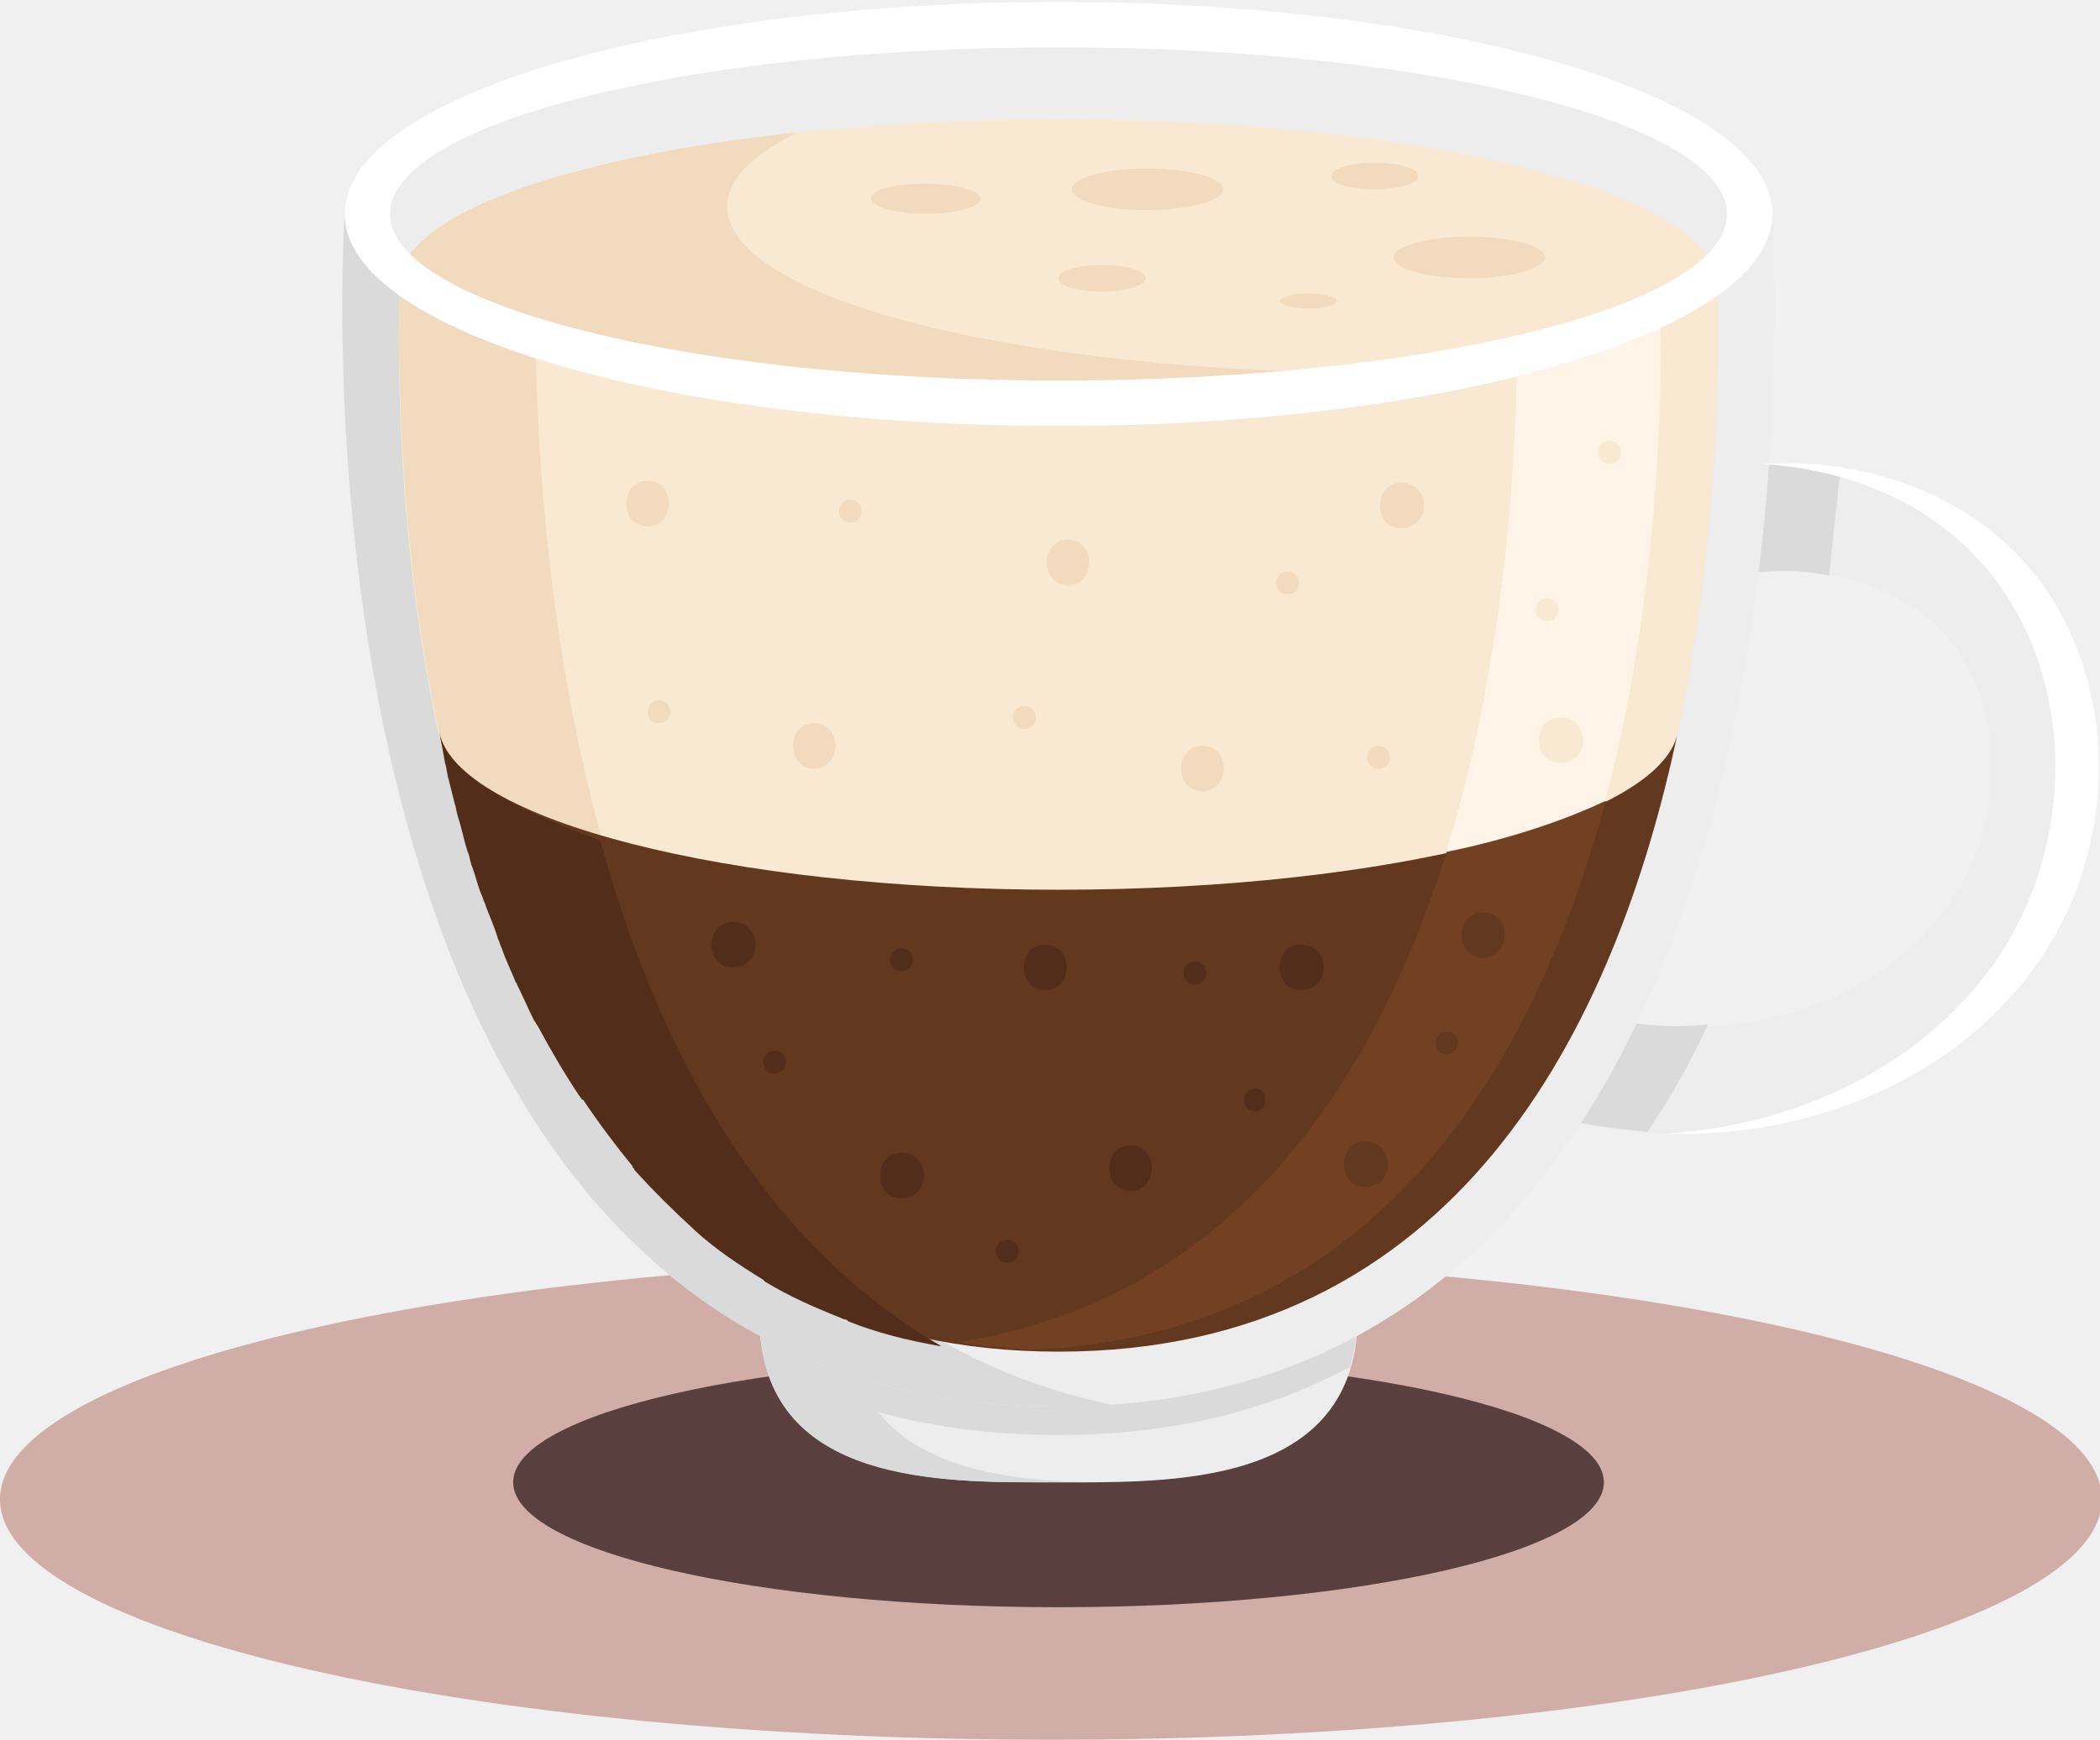
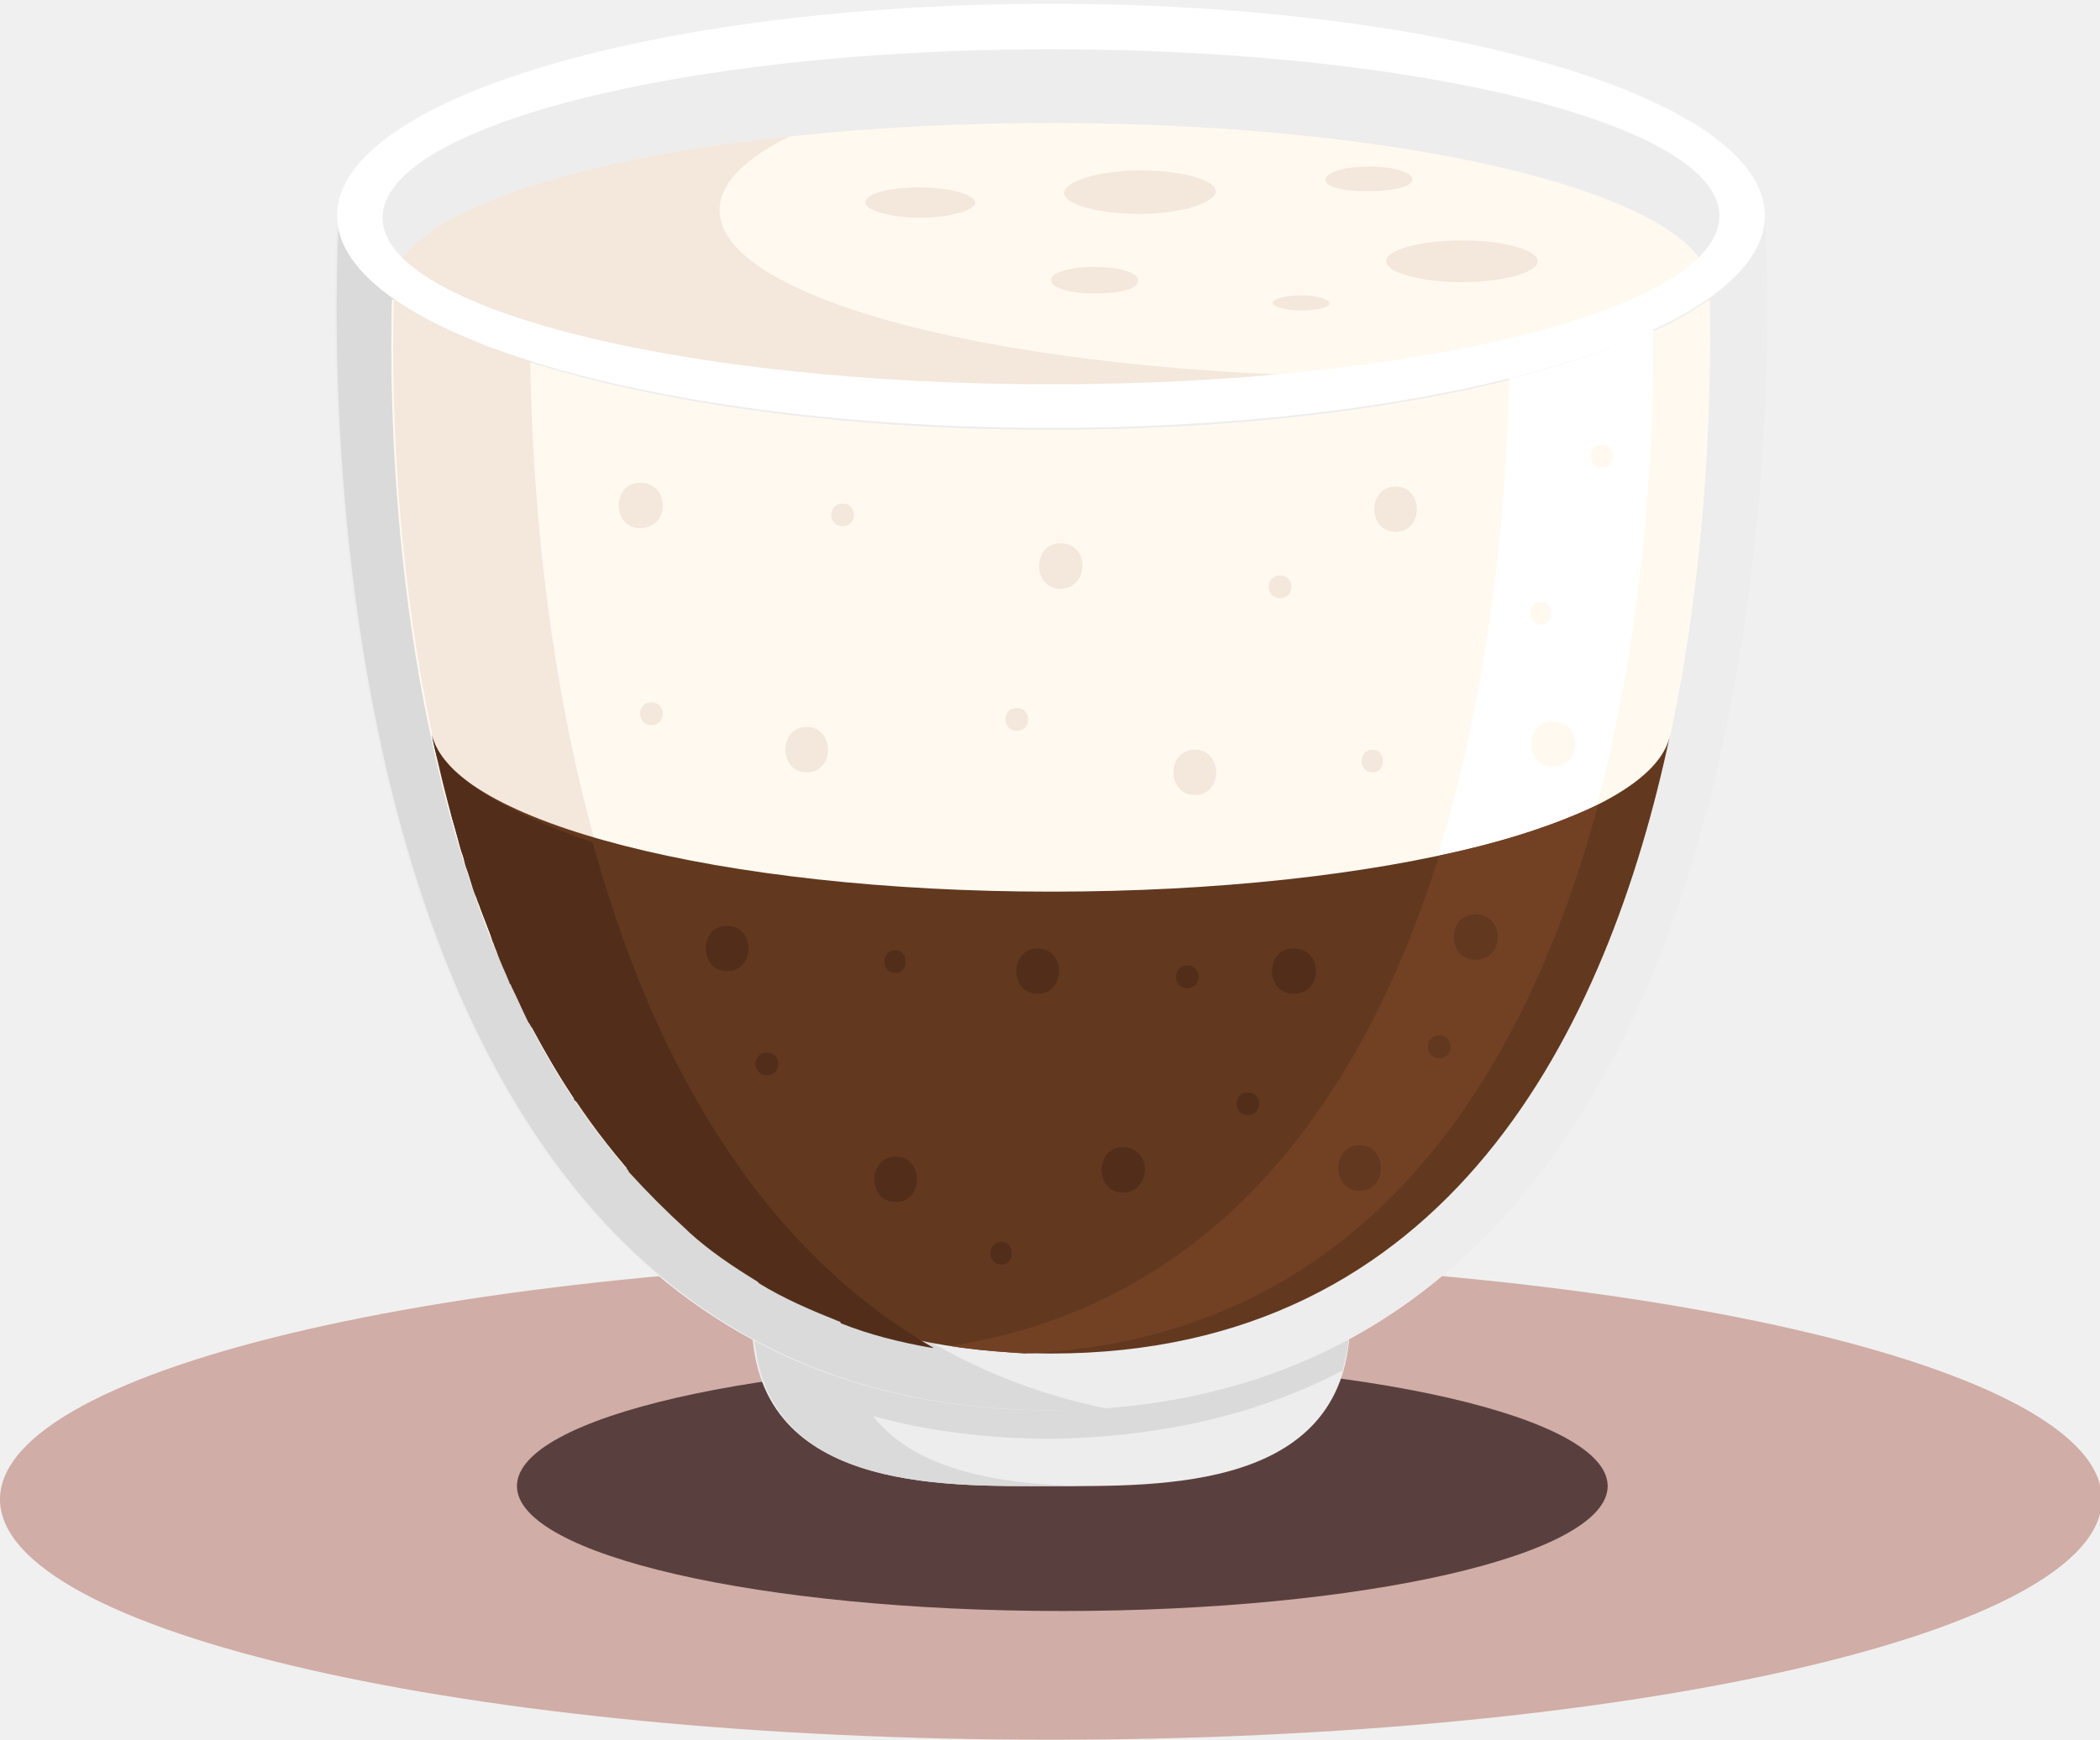
<svg xmlns="http://www.w3.org/2000/svg" version="1.1" x="0px" y="0px" viewBox="0 0 110.9 91.9" style="enable-background:new 0 0 110.9 91.9;" xml:space="preserve">
  <style type="text/css">
	.st0{opacity:0.75;fill:#C6978E;enable-background:new    ;}
- 	.st1{opacity:0.75;fill:#311C1C;enable-background:new    ;}
- 	.st2{fill:#EEEDED;}
- 	.st3{fill:#DADADA;}
- 	.st4{fill:#FFFFFF;}
- 	.st5{fill:#C7C6C7;}
- 	.st6{fill:#62381F;}
- 	.st7{fill:#F9E9D2;}
- 	.st8{fill:#F1DABE;}
- 	.st9{fill:#FFF4E7;}
- 	.st10{fill:#724124;}
- 	.st11{fill:#522E1A;}
- 	.st12{fill:#814929;}
- 	.st13{fill:#D1E7F0;}
- 	.st14{fill:#935333;}
- 	.st15{fill:#6C3B23;}
- 	.st16{fill:#FFF9F0;}
- 	.st17{fill:#F4E7DB;}
- 	.st18{fill:#FFF6EC;}
- 	.st19{fill:#432717;}
- 	.st20{fill:#E6F4F9;}
- 	.st21{fill:#BCDADF;}
- 	.st22{opacity:0.25;fill:#D1E7F0;enable-background:new    ;}
+ 	.st1{display:none;}
+ 	.st2{display:inline;}
+ 	.st3{opacity:0.75;fill:#311C1C;enable-background:new    ;}
+ 	.st4{fill:#EEEDED;}
+ 	.st5{fill:#DADADA;}
+ 	.st6{fill:#FFFFFF;}
+ 	.st7{fill:#C7C6C7;}
+ 	.st8{fill:#62381F;}
+ 	.st9{fill:#F9E9D2;}
+ 	.st10{fill:#F1DABE;}
+ 	.st11{fill:#FFF4E7;}
+ 	.st12{fill:#724124;}
+ 	.st13{fill:#522E1A;}
+ 	.st14{fill:#814929;}
+ 	.st15{fill:#D1E7F0;}
+ 	.st16{fill:#935333;}
+ 	.st17{fill:#6C3B23;}
+ 	.st18{fill:#FFF9F0;}
+ 	.st19{fill:#F4E7DB;}
+ 	.st20{display:inline;opacity:0.75;fill:#311C1C;enable-background:new    ;}
+ 	.st21{fill:#FFF6EC;}
+ 	.st22{fill:#432717;}
+ 	.st23{fill:#E6F4F9;}
+ 	.st24{fill:#BCDADF;}
+ 	.st25{opacity:0.25;fill:#D1E7F0;enable-background:new    ;}
</style>
  <g id="Ebene_3">
    <ellipse id="XMLID_293_" class="st0" cx="55.5" cy="79.2" rx="55.5" ry="12.7" />
  </g>
-   <g id="Ebene_4">
-     <ellipse id="XMLID_373_" class="st1" cx="55.9" cy="78.3" rx="28.8" ry="6.6" />
-     <g id="XMLID_308_">
-       <path id="XMLID_372_" class="st2" d="M55.9,69.5H40.1c0,9.1,10,8.8,15.8,8.8c5.8,0,15.8,0.3,15.8-8.8H55.9z" />
-       <path id="XMLID_371_" class="st3" d="M71.3,72.2c0.2-0.8,0.4-1.7,0.4-2.7H55.9H44.8h-4.7c0,0.5,0,1,0.1,1.5    c1,7.6,10.2,7.3,15.7,7.3c0.7,0,1.5,0,2.4,0c-4.2,0-9.4-0.5-11.9-3.7c2.9,0.8,6,1.2,9.5,1.2C62,75.8,67,74.5,71.3,72.2z" />
-       <g id="XMLID_369_">
-         <path id="XMLID_370_" class="st2" d="M88.8,59.9c-1.2,0-2.3-0.1-3.5-0.2c-6.7-0.9-13.5-4.1-20.4-9.6l3.6-4.4     c6,4.9,12,7.7,17.6,8.4c6.6,0.9,13.1-1.4,16.5-5.9c3.7-4.7,3.4-11.9-0.6-15.4c-2.1-1.8-5.2-2.8-8.6-2.7c-2.9,0.1-6.1,1.1-9.7,2.9     L81.1,28c4.3-2.2,8.2-3.3,12-3.5c4.8-0.2,9.4,1.2,12.6,4c6.3,5.5,6.9,16.1,1.3,23.2C102.9,56.9,96.2,59.9,88.8,59.9z" />
+   <g id="Ebene_6">
+     <ellipse id="XMLID_526_" class="st3" cx="56.1" cy="78.5" rx="28.8" ry="6.6" />
+     <g id="XMLID_461_">
+       <path id="XMLID_525_" class="st4" d="M55.5,69.7H39.7c0,9.1,10,8.8,15.8,8.8s15.8,0.3,15.8-8.8H55.5z" />
+       <path id="XMLID_524_" class="st5" d="M70.9,72.4c0.2-0.8,0.4-1.7,0.4-2.7H55.5H44.5h-4.7c0,0.5,0,1,0.1,1.5    c1,7.6,10.2,7.3,15.7,7.3c0.7,0,1.5,0,2.4,0c-4.2,0-9.4-0.5-11.9-3.7c2.9,0.8,6,1.2,9.5,1.2C61.6,75.9,66.7,74.6,70.9,72.4z" />
+       <path id="XMLID_518_" class="st4" d="M93.2,11.5c0-6.2-16.9-11.2-37.7-11.2s-37.7,5-37.7,11.2c0,0-4.3,63,37.7,63    C97.5,74.4,93.2,11.5,93.2,11.5z" />
+       <path id="XMLID_517_" class="st18" d="M55.5,21.5c-19.2,0-34.8-6.3-34.8-6.3c0-4.8,15.6-8.7,34.8-8.7s34.8,3.9,34.8,8.7    C90.3,15.2,74.7,21.5,55.5,21.5z" />
+       <g id="XMLID_512_">
+         <path id="XMLID_516_" class="st5" d="M61.8,0.4c0.1,0,0.2,0,0.3,0C62,0.4,61.9,0.4,61.8,0.4z" />
+         <polygon id="XMLID_515_" class="st5" points="68,0.9 68,0.9 68,0.9    " />
+         <path id="XMLID_514_" class="st5" d="M28,19.1c-6.3-2-10.1-4.7-10.1-7.6c0,0-4.3,63,37.7,63c1,0,1.9,0,2.8-0.1     C31.8,68.9,28.2,34.2,28,19.1z" />
+         <path id="XMLID_513_" class="st5" d="M58.5,0.3c0.1,0,0.3,0,0.5,0C58.8,0.3,58.6,0.3,58.5,0.3z" />
      </g>
-       <g id="XMLID_366_">
-         <path id="XMLID_368_" class="st3" d="M86,54c-5.6-0.7-11.5-3.6-17.6-8.4L64.9,50c6.9,5.5,13.7,8.8,20.4,9.6     c0.6,0.1,1.1,0.1,1.7,0.2c1.2-1.8,2.3-3.7,3.2-5.7C88.8,54.3,87.4,54.2,86,54z" />
-         <path id="XMLID_367_" class="st3" d="M93.1,24.5c-3.8,0.2-7.7,1.3-12,3.5l2.5,5.1c3.6-1.8,6.8-2.8,9.7-2.9c1.1-0.1,2.3,0,3.3,0.2     c0.2-2,0.4-3.9,0.6-5.6C95.9,24.5,94.5,24.4,93.1,24.5z" />
+       <path id="XMLID_511_" class="st15" d="M55.5,22.7c-15.7,0-29.1-2.9-34.8-6.9c-0.3,10.7,0.7,55.7,34.8,55.7c34.1,0,35-45,34.8-55.7    C84.6,19.8,71.2,22.7,55.5,22.7z" />
+       <path id="XMLID_510_" class="st18" d="M55.5,22.7c-15.7,0-29.1-2.9-34.8-6.9c-0.3,10.7,0.7,55.7,34.8,55.7c34.1,0,35-45,34.8-55.7    C84.6,19.8,71.2,22.7,55.5,22.7z" />
+       <path id="XMLID_509_" class="st6" d="M54,71.4c31.1-1.3,33.4-41.1,33.3-54c-2.1,1-4.7,1.9-7.6,2.6c-0.3,14.2-3.8,47.1-29.6,51    C51.4,71.3,52.7,71.4,54,71.4z" />
+       <path id="XMLID_508_" class="st19" d="M49.4,71C31,60.4,28.2,32.3,28,19.1c-3-1-5.5-2.1-7.2-3.3C20.5,25.8,21.4,65.8,49.4,71z" />
+       <g id="XMLID_501_">
+         <path id="XMLID_507_" class="st19" d="M60.2,11.3c-2.2,0-4-0.5-4-1.1S58,9,60.2,9c2.2,0,4,0.5,4,1.1S62.4,11.3,60.2,11.3z" />
+         <path id="XMLID_506_" class="st19" d="M77.2,14.9c-2.2,0-4-0.5-4-1.1c0-0.6,1.8-1.1,4-1.1c2.2,0,4,0.5,4,1.1     C81.2,14.4,79.4,14.9,77.2,14.9z" />
+         <path id="XMLID_505_" class="st19" d="M48.6,11.5c-1.6,0-2.9-0.4-2.9-0.8c0-0.5,1.3-0.8,2.9-0.8c1.6,0,2.9,0.4,2.9,0.8     S50.2,11.5,48.6,11.5z" />
+         <path id="XMLID_504_" class="st19" d="M57.8,15.5c-1.3,0-2.3-0.3-2.3-0.7c0-0.4,1-0.7,2.3-0.7c1.3,0,2.3,0.3,2.3,0.7     C60.1,15.3,59.1,15.5,57.8,15.5z" />
+         <path id="XMLID_503_" class="st19" d="M72.2,10.1C71,10.1,70,9.9,70,9.5c0-0.4,1-0.7,2.3-0.7s2.3,0.3,2.3,0.7     C74.5,9.9,73.5,10.1,72.2,10.1z" />
+         <path id="XMLID_502_" class="st19" d="M68.7,16.4c-0.8,0-1.5-0.2-1.5-0.4c0-0.2,0.7-0.4,1.5-0.4s1.5,0.2,1.5,0.4     C70.3,16.2,69.6,16.4,68.7,16.4z" />
      </g>
-       <path id="XMLID_365_" class="st2" d="M93.6,11.3c0-6.2-16.9-11.2-37.7-11.2s-37.7,5-37.7,11.2c0,0-4.3,63,37.7,63    S93.6,11.3,93.6,11.3z" />
-       <path id="XMLID_364_" class="st7" d="M55.9,21.3c-19.2,0-34.8-6.3-34.8-6.3c0-4.8,15.6-8.7,34.8-8.7s34.8,3.9,34.8,8.7    C90.7,15,75.1,21.3,55.9,21.3z" />
-       <g id="XMLID_359_">
-         <path id="XMLID_363_" class="st3" d="M62.2,0.2c0.1,0,0.2,0,0.3,0C62.4,0.2,62.3,0.2,62.2,0.2z" />
-         <path id="XMLID_362_" class="st3" d="M68.3,0.7L68.3,0.7L68.3,0.7z" />
-         <path id="XMLID_361_" class="st3" d="M28.3,18.9c-6.3-2-10.1-4.7-10.1-7.6c0,0-4.3,63,37.7,63c1,0,1.9,0,2.8-0.1     C32.2,68.7,28.6,34.1,28.3,18.9z" />
-         <path id="XMLID_360_" class="st3" d="M58.9,0.1c0.2,0,0.3,0,0.5,0C59.2,0.1,59,0.1,58.9,0.1z" />
+       <path id="XMLID_498_" class="st19" d="M38,11.1c0-1.4,1.3-2.7,3.7-3.9c-12.3,1.3-21,4.4-21,8c0,0,15.6,6.3,34.8,6.3    c6.3,0,12.1-0.7,17.2-1.6C53.5,19.8,38,15.9,38,11.1z" />
+       <path id="XMLID_495_" class="st6" d="M55.5,0.2c-20.8,0-37.7,5-37.7,11.2s16.9,11.2,37.7,11.2s37.7-5,37.7-11.2S76.3,0.2,55.5,0.2    z M55.5,20.3c-19.5,0-35.3-4-35.3-8.8S36,2.6,55.5,2.6s35.3,4,35.3,8.8C90.8,16.3,75,20.3,55.5,20.3z" />
+       <path id="XMLID_494_" class="st8" d="M55.5,47.1c-17.5,0-31.7-3.7-32.7-8.3c3.3,15.6,11.7,32.7,32.7,32.7    c21,0,29.4-17.1,32.7-32.7C87.3,43.5,73,47.1,55.5,47.1z" />
+       <path id="XMLID_493_" class="st12" d="M84.4,42.5c-2.1,1-5,2-8.4,2.7c-3.8,12.1-11.2,23.6-25.8,25.9c1.2,0.2,2.6,0.3,3.9,0.4    C72.3,70.7,80.6,56.6,84.4,42.5z" />
+       <path id="XMLID_492_" class="st13" d="M22.8,38.8c0.1,0.5,0.2,1,0.4,1.6c0.1,0.3,0.1,0.6,0.2,0.9c0.1,0.4,0.2,0.8,0.3,1.2    c0.1,0.3,0.1,0.5,0.2,0.8c0.2,0.6,0.3,1.2,0.5,1.8c0.1,0.2,0.1,0.4,0.2,0.7c0.2,0.5,0.3,1,0.5,1.5c0.1,0.2,0.1,0.3,0.2,0.5    c0.2,0.6,0.5,1.2,0.7,1.9c0.1,0.2,0.1,0.3,0.2,0.5c0.2,0.6,0.5,1.2,0.7,1.7c0,0.1,0.1,0.1,0.1,0.2c0.3,0.6,0.6,1.3,0.9,1.9    c0.1,0.1,0.1,0.2,0.2,0.3c0.7,1.3,1.4,2.5,2.2,3.7c0,0.1,0.1,0.2,0.2,0.2c0.8,1.2,1.7,2.4,2.6,3.5c0,0.1,0.1,0.1,0.1,0.2    c1,1.1,2,2.1,3.1,3.1c0,0,0.1,0.1,0.1,0.1c1.1,1,2.3,1.8,3.6,2.6c0,0,0.1,0.1,0.1,0.1c1.3,0.8,2.7,1.4,4.2,2c0,0,0.1,0,0.1,0.1    c1.5,0.6,3.1,1,4.8,1.3c0,0,0.1,0,0.1,0c-9.7-5.6-15.1-16.1-18-26.7C26.4,42.8,23.3,40.9,22.8,38.8z" />
+       <g id="XMLID_481_">
+         <path id="XMLID_491_" class="st19" d="M33.8,25.5c-1.5,0-1.5,2.4,0,2.4C35.4,27.9,35.4,25.5,33.8,25.5z" />
+         <path id="XMLID_490_" class="st19" d="M42.6,38.4c-1.5,0-1.5,2.4,0,2.4C44.1,40.8,44.1,38.4,42.6,38.4z" />
+         <path id="XMLID_489_" class="st19" d="M56,28.7c-1.5,0-1.5,2.4,0,2.4C57.5,31.1,57.6,28.7,56,28.7z" />
+         <path id="XMLID_488_" class="st19" d="M63.1,39.6c-1.5,0-1.5,2.4,0,2.4C64.6,42,64.6,39.6,63.1,39.6z" />
+         <path id="XMLID_487_" class="st19" d="M73.7,25.7c-1.5,0-1.5,2.4,0,2.4C75.2,28.1,75.2,25.7,73.7,25.7z" />
+         <path id="XMLID_486_" class="st19" d="M67.6,30.4c-0.8,0-0.8,1.2,0,1.2C68.4,31.6,68.4,30.4,67.6,30.4z" />
+         <path id="XMLID_485_" class="st19" d="M72.5,39.6c-0.8,0-0.8,1.2,0,1.2C73.2,40.8,73.2,39.6,72.5,39.6z" />
+         <path id="XMLID_484_" class="st19" d="M53.7,37.4c-0.8,0-0.8,1.2,0,1.2C54.5,38.6,54.5,37.4,53.7,37.4z" />
+         <path id="XMLID_483_" class="st19" d="M44.5,26.6c-0.8,0-0.8,1.2,0,1.2C45.3,27.8,45.3,26.6,44.5,26.6z" />
+         <path id="XMLID_482_" class="st19" d="M34.4,37.1c-0.8,0-0.8,1.2,0,1.2C35.2,38.3,35.2,37.1,34.4,37.1z" />
      </g>
-       <path id="XMLID_358_" class="st13" d="M55.9,22.5c-15.7,0-29.1-2.9-34.8-6.9c-0.3,10.7,0.7,55.7,34.8,55.7c34.1,0,35-45,34.8-55.7    C85,19.7,71.6,22.5,55.9,22.5z" />
-       <path id="XMLID_357_" class="st7" d="M55.9,22.5c-15.7,0-29.1-2.9-34.8-6.9c-0.3,10.7,0.7,55.7,34.8,55.7c34.1,0,35-45,34.8-55.7    C85,19.7,71.6,22.5,55.9,22.5z" />
-       <path id="XMLID_356_" class="st9" d="M54.4,71.3c31.1-1.3,33.4-41.1,33.3-54c-2.1,1-4.7,1.9-7.6,2.6c-0.3,14.2-3.8,47.1-29.6,51    C51.8,71.1,53.1,71.2,54.4,71.3z" />
-       <path id="XMLID_355_" class="st8" d="M49.7,70.8C31.4,60.3,28.6,32.2,28.3,18.9c-3-1-5.5-2.1-7.2-3.3    C20.9,25.6,21.7,65.7,49.7,70.8z" />
-       <g id="XMLID_348_">
-         <path id="XMLID_354_" class="st8" d="M60.6,11.1c-2.2,0-4-0.5-4-1.1s1.8-1.1,4-1.1c2.2,0,4,0.5,4,1.1S62.8,11.1,60.6,11.1z" />
-         <path id="XMLID_353_" class="st8" d="M77.6,14.7c-2.2,0-4-0.5-4-1.1c0-0.6,1.8-1.1,4-1.1c2.2,0,4,0.5,4,1.1     C81.5,14.2,79.8,14.7,77.6,14.7z" />
-         <path id="XMLID_352_" class="st8" d="M48.9,11.3c-1.6,0-2.9-0.4-2.9-0.8c0-0.5,1.3-0.8,2.9-0.8c1.6,0,2.9,0.4,2.9,0.8     C51.8,10.9,50.5,11.3,48.9,11.3z" />
-         <path id="XMLID_351_" class="st8" d="M58.2,15.4c-1.3,0-2.3-0.3-2.3-0.7c0-0.4,1-0.7,2.3-0.7s2.3,0.3,2.3,0.7     S59.4,15.4,58.2,15.4z" />
-         <path id="XMLID_350_" class="st8" d="M72.6,10c-1.3,0-2.3-0.3-2.3-0.7c0-0.4,1-0.7,2.3-0.7s2.3,0.3,2.3,0.7     C74.9,9.7,73.9,10,72.6,10z" />
-         <path id="XMLID_349_" class="st8" d="M69.1,16.3c-0.8,0-1.5-0.2-1.5-0.4c0-0.2,0.7-0.4,1.5-0.4s1.5,0.2,1.5,0.4     C70.6,16.1,70,16.3,69.1,16.3z" />
+       <g id="XMLID_470_">
+         <path id="XMLID_480_" class="st13" d="M38.4,48.9c-1.5,0-1.5,2.4,0,2.4C39.9,51.3,39.9,48.9,38.4,48.9z" />
+         <path id="XMLID_479_" class="st13" d="M47.3,61.1c-1.5,0-1.5,2.4,0,2.4C48.8,63.5,48.8,61.1,47.3,61.1z" />
+         <path id="XMLID_478_" class="st13" d="M54.8,50.1c-1.5,0-1.5,2.4,0,2.4C56.3,52.5,56.3,50.1,54.8,50.1z" />
+         <path id="XMLID_477_" class="st13" d="M59.3,60.6c-1.5,0-1.5,2.4,0,2.4C60.8,63,60.9,60.6,59.3,60.6z" />
+         <path id="XMLID_476_" class="st13" d="M68.3,50.1c-1.5,0-1.5,2.4,0,2.4C69.9,52.5,69.9,50.1,68.3,50.1z" />
+         <path id="XMLID_475_" class="st13" d="M62.7,51c-0.8,0-0.8,1.2,0,1.2C63.5,52.2,63.5,51,62.7,51z" />
+         <path id="XMLID_474_" class="st13" d="M47.3,50.2c-0.8,0-0.8,1.2,0,1.2C48,51.4,48,50.2,47.3,50.2z" />
+         <path id="XMLID_473_" class="st13" d="M52.9,65.6c-0.8,0-0.8,1.2,0,1.2C53.6,66.8,53.6,65.6,52.9,65.6z" />
+         <path id="XMLID_472_" class="st13" d="M65.9,57.7c-0.8,0-0.8,1.2,0,1.2C66.7,58.9,66.7,57.7,65.9,57.7z" />
+         <path id="XMLID_471_" class="st13" d="M40.5,55.6c-0.8,0-0.8,1.2,0,1.2C41.3,56.8,41.3,55.6,40.5,55.6z" />
      </g>
-       <g id="XMLID_346_">
-         <path id="XMLID_347_" class="st4" d="M105.7,28.5c-3.2-2.8-7.8-4.3-12.6-4c-0.1,0-0.1,0-0.2,0c4,0.2,7.8,1.6,10.5,4     c6.3,5.5,6.9,16.1,1.3,23.2c-3.9,4.9-10.1,7.8-16.9,8.2c0.3,0,0.7,0,1,0c7.3,0,14.1-3,18.2-8.2C112.6,44.6,112,34,105.7,28.5z" />
+       <g id="XMLID_466_">
+         <path id="XMLID_469_" class="st8" d="M76,54.7c-0.8,0-0.8,1.2,0,1.2C76.8,55.9,76.8,54.7,76,54.7z" />
+         <path id="XMLID_468_" class="st8" d="M77.9,48.3c-1.5,0-1.5,2.4,0,2.4C79.5,50.7,79.5,48.3,77.9,48.3z" />
+         <path id="XMLID_467_" class="st8" d="M71.8,60.5c-1.5,0-1.5,2.4,0,2.4C73.3,62.9,73.3,60.5,71.8,60.5z" />
      </g>
-       <path id="XMLID_345_" class="st8" d="M38.4,10.9c0-1.4,1.3-2.7,3.7-3.9c-12.3,1.3-21,4.4-21,8c0,0,15.6,6.3,34.8,6.3    c6.3,0,12.1-0.7,17.2-1.6C53.9,19.7,38.4,15.8,38.4,10.9z" />
-       <path id="XMLID_342_" class="st4" d="M55.9,0.1c-20.8,0-37.7,5-37.7,11.2s16.9,11.2,37.7,11.2s37.7-5,37.7-11.2S76.7,0.1,55.9,0.1    z M55.9,20.1c-19.5,0-35.3-4-35.3-8.8s15.8-8.8,35.3-8.8s35.3,4,35.3,8.8C91.2,16.2,75.4,20.1,55.9,20.1z" />
-       <path id="XMLID_341_" class="st6" d="M55.9,47c-17.5,0-31.7-3.7-32.7-8.3c3.3,15.6,11.7,32.7,32.7,32.7c21,0,29.4-17.1,32.7-32.7    C87.7,43.3,73.4,47,55.9,47z" />
-       <path id="XMLID_340_" class="st10" d="M84.8,42.3c-2.1,1-5,2-8.4,2.7c-3.8,12.1-11.2,23.6-25.8,25.9c1.2,0.2,2.6,0.3,3.9,0.4    C72.7,70.5,81,56.4,84.8,42.3z" />
-       <path id="XMLID_339_" class="st11" d="M23.2,38.7c0.1,0.5,0.2,1,0.3,1.6c0.1,0.3,0.1,0.6,0.2,0.9c0.1,0.4,0.2,0.8,0.3,1.2    c0.1,0.3,0.1,0.5,0.2,0.8c0.2,0.6,0.3,1.2,0.5,1.8c0.1,0.2,0.1,0.4,0.2,0.7c0.2,0.5,0.3,1,0.5,1.5c0.1,0.2,0.1,0.3,0.2,0.5    c0.2,0.6,0.5,1.2,0.7,1.9c0.1,0.2,0.1,0.3,0.2,0.5c0.2,0.6,0.5,1.2,0.7,1.7c0,0.1,0.1,0.1,0.1,0.2c0.3,0.6,0.6,1.3,0.9,1.9    c0.1,0.1,0.1,0.2,0.2,0.3c0.7,1.3,1.4,2.5,2.2,3.7c0.1,0.1,0.1,0.2,0.2,0.2c0.8,1.2,1.7,2.4,2.6,3.5c0,0.1,0.1,0.1,0.1,0.2    c1,1.1,2,2.1,3.1,3.1c0,0,0.1,0.1,0.1,0.1c1.1,1,2.3,1.8,3.6,2.6c0,0,0.1,0.1,0.1,0.1c1.3,0.8,2.7,1.4,4.2,2c0.1,0,0.1,0,0.2,0.1    c1.5,0.6,3.1,1,4.8,1.3c0,0,0.1,0,0.1,0c-9.7-5.6-15.1-16.1-18-26.7C26.8,42.6,23.6,40.8,23.2,38.7z" />
-       <g id="XMLID_328_">
-         <path id="XMLID_338_" class="st8" d="M34.2,25.4c-1.5,0-1.5,2.4,0,2.4C35.7,27.8,35.7,25.4,34.2,25.4z" />
-         <path id="XMLID_337_" class="st8" d="M43,38.2c-1.5,0-1.5,2.4,0,2.4C44.5,40.6,44.5,38.2,43,38.2z" />
-         <path id="XMLID_336_" class="st8" d="M56.4,28.5c-1.5,0-1.5,2.4,0,2.4C57.9,30.9,57.9,28.5,56.4,28.5z" />
-         <path id="XMLID_335_" class="st8" d="M63.5,39.4c-1.5,0-1.5,2.4,0,2.4C65,41.8,65,39.4,63.5,39.4z" />
-         <path id="XMLID_334_" class="st8" d="M74,25.5c-1.5,0-1.5,2.4,0,2.4C75.6,27.9,75.6,25.5,74,25.5z" />
-         <path id="XMLID_333_" class="st8" d="M68,30.2c-0.8,0-0.8,1.2,0,1.2C68.8,31.4,68.8,30.2,68,30.2z" />
-         <path id="XMLID_332_" class="st8" d="M72.8,39.4c-0.8,0-0.8,1.2,0,1.2C73.6,40.6,73.6,39.4,72.8,39.4z" />
-         <path id="XMLID_331_" class="st8" d="M54.1,37.3c-0.8,0-0.8,1.2,0,1.2C54.9,38.5,54.9,37.3,54.1,37.3z" />
-         <path id="XMLID_330_" class="st8" d="M44.9,26.4c-0.8,0-0.8,1.2,0,1.2C45.7,27.6,45.7,26.4,44.9,26.4z" />
-         <path id="XMLID_329_" class="st8" d="M34.8,37c-0.8,0-0.8,1.2,0,1.2C35.6,38.2,35.6,37,34.8,37z" />
-       </g>
-       <g id="XMLID_317_">
-         <path id="XMLID_327_" class="st11" d="M38.7,48.7c-1.5,0-1.5,2.4,0,2.4C40.3,51.1,40.3,48.7,38.7,48.7z" />
-         <path id="XMLID_326_" class="st11" d="M47.6,60.9c-1.5,0-1.5,2.4,0,2.4C49.2,63.3,49.2,60.9,47.6,60.9z" />
-         <path id="XMLID_325_" class="st11" d="M55.2,49.9c-1.5,0-1.5,2.4,0,2.4C56.7,52.3,56.7,49.9,55.2,49.9z" />
-         <path id="XMLID_324_" class="st11" d="M59.7,60.5c-1.5,0-1.5,2.4,0,2.4C61.2,62.9,61.2,60.5,59.7,60.5z" />
-         <path id="XMLID_323_" class="st11" d="M68.7,49.9c-1.5,0-1.5,2.4,0,2.4C70.3,52.3,70.3,49.9,68.7,49.9z" />
-         <path id="XMLID_322_" class="st11" d="M63.1,50.8c-0.8,0-0.8,1.2,0,1.2C63.9,52,63.9,50.8,63.1,50.8z" />
-         <path id="XMLID_321_" class="st11" d="M47.6,50.1c-0.8,0-0.8,1.2,0,1.2C48.4,51.3,48.4,50.1,47.6,50.1z" />
-         <path id="XMLID_320_" class="st11" d="M53.2,65.5c-0.8,0-0.8,1.2,0,1.2C54,66.7,54,65.5,53.2,65.5z" />
-         <path id="XMLID_319_" class="st11" d="M66.3,57.5c-0.8,0-0.8,1.2,0,1.2C67,58.7,67,57.5,66.3,57.5z" />
-         <path id="XMLID_318_" class="st11" d="M40.9,55.5c-0.8,0-0.8,1.2,0,1.2C41.7,56.7,41.7,55.5,40.9,55.5z" />
-       </g>
-       <g id="XMLID_313_">
-         <path id="XMLID_316_" class="st6" d="M76.4,54.5c-0.8,0-0.8,1.2,0,1.2C77.2,55.7,77.2,54.5,76.4,54.5z" />
-         <path id="XMLID_315_" class="st6" d="M78.3,48.2c-1.5,0-1.5,2.4,0,2.4C79.8,50.6,79.9,48.2,78.3,48.2z" />
-         <path id="XMLID_314_" class="st6" d="M72.1,60.3c-1.5,0-1.5,2.4,0,2.4C73.7,62.7,73.7,60.3,72.1,60.3z" />
-       </g>
-       <g id="XMLID_309_">
-         <path id="XMLID_312_" class="st7" d="M82.4,37.9c-1.5,0-1.5,2.4,0,2.4C84,40.3,84,37.9,82.4,37.9z" />
-         <path id="XMLID_311_" class="st7" d="M81.7,31.6c-0.8,0-0.8,1.2,0,1.2C82.5,32.8,82.5,31.6,81.7,31.6z" />
-         <path id="XMLID_310_" class="st7" d="M85,23.3c-0.8,0-0.8,1.2,0,1.2C85.8,24.5,85.8,23.3,85,23.3z" />
+       <g id="XMLID_462_">
+         <path id="XMLID_465_" class="st18" d="M82,38.1c-1.5,0-1.5,2.4,0,2.4C83.6,40.5,83.6,38.1,82,38.1z" />
+         <path id="XMLID_464_" class="st18" d="M81.4,31.8c-0.8,0-0.8,1.2,0,1.2C82.1,33,82.1,31.8,81.4,31.8z" />
+         <path id="XMLID_463_" class="st18" d="M84.6,23.5c-0.8,0-0.8,1.2,0,1.2C85.4,24.7,85.4,23.5,84.6,23.5z" />
      </g>
    </g>
  </g>
</svg>
